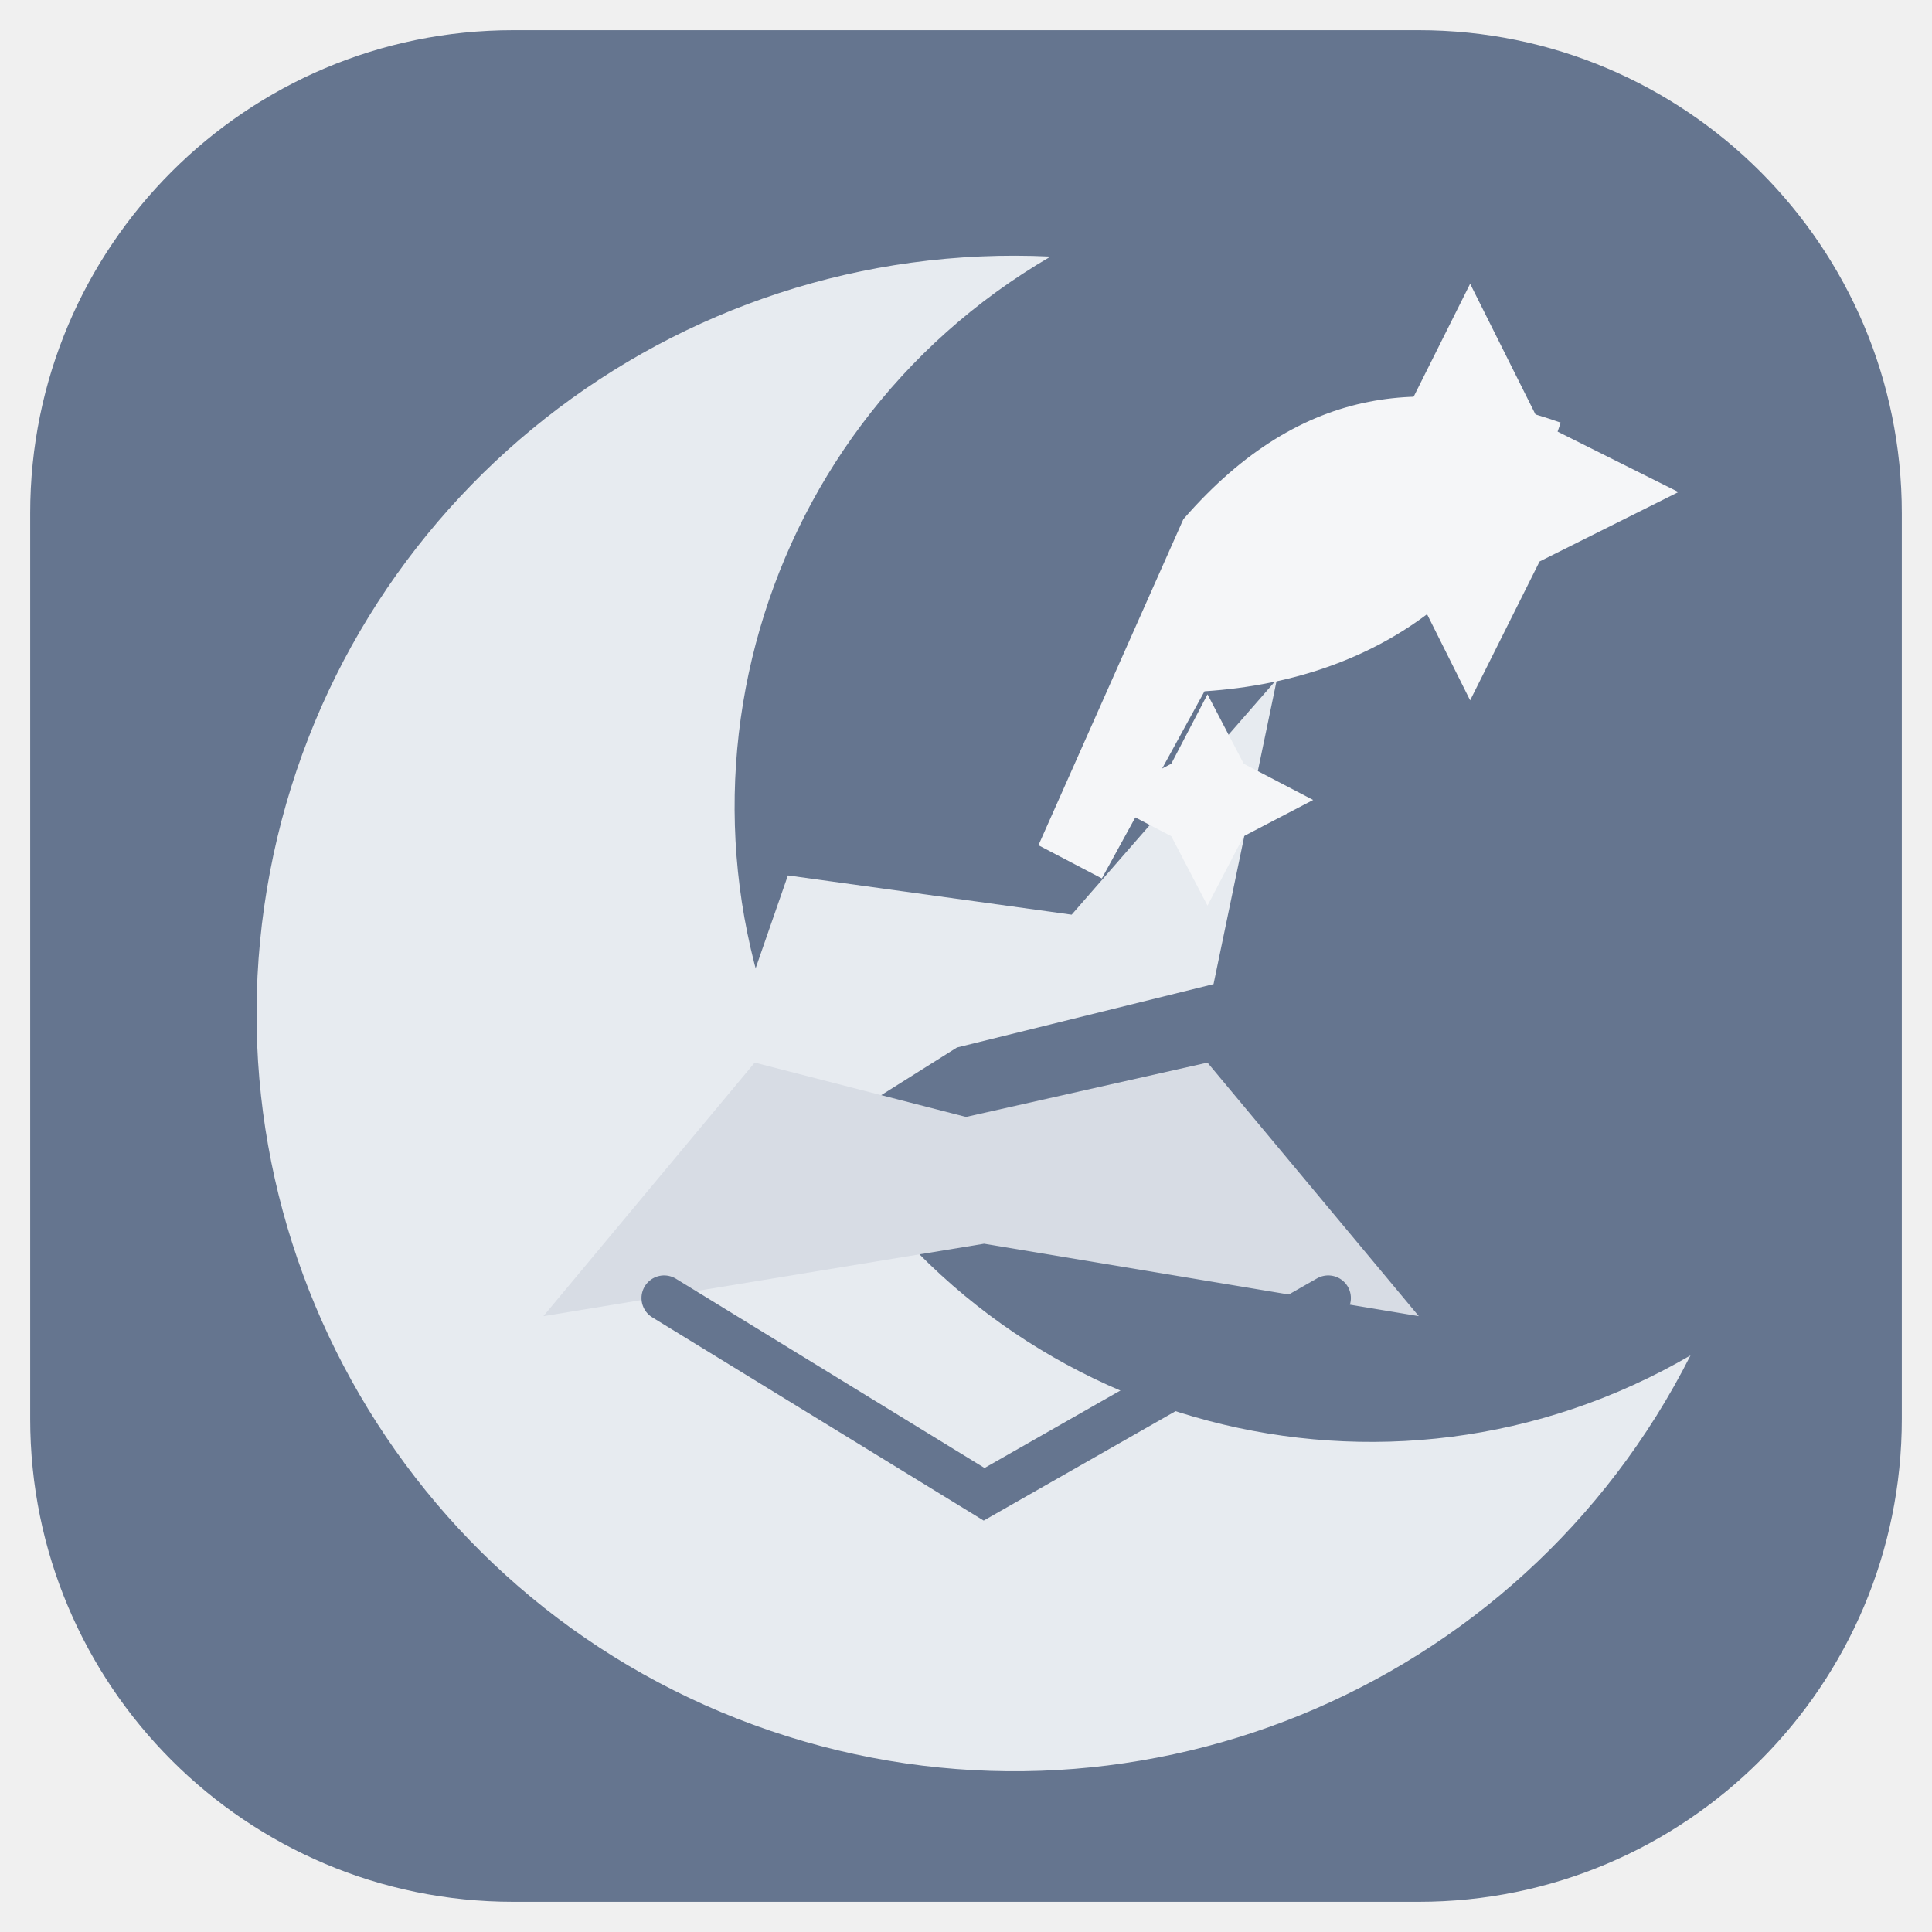
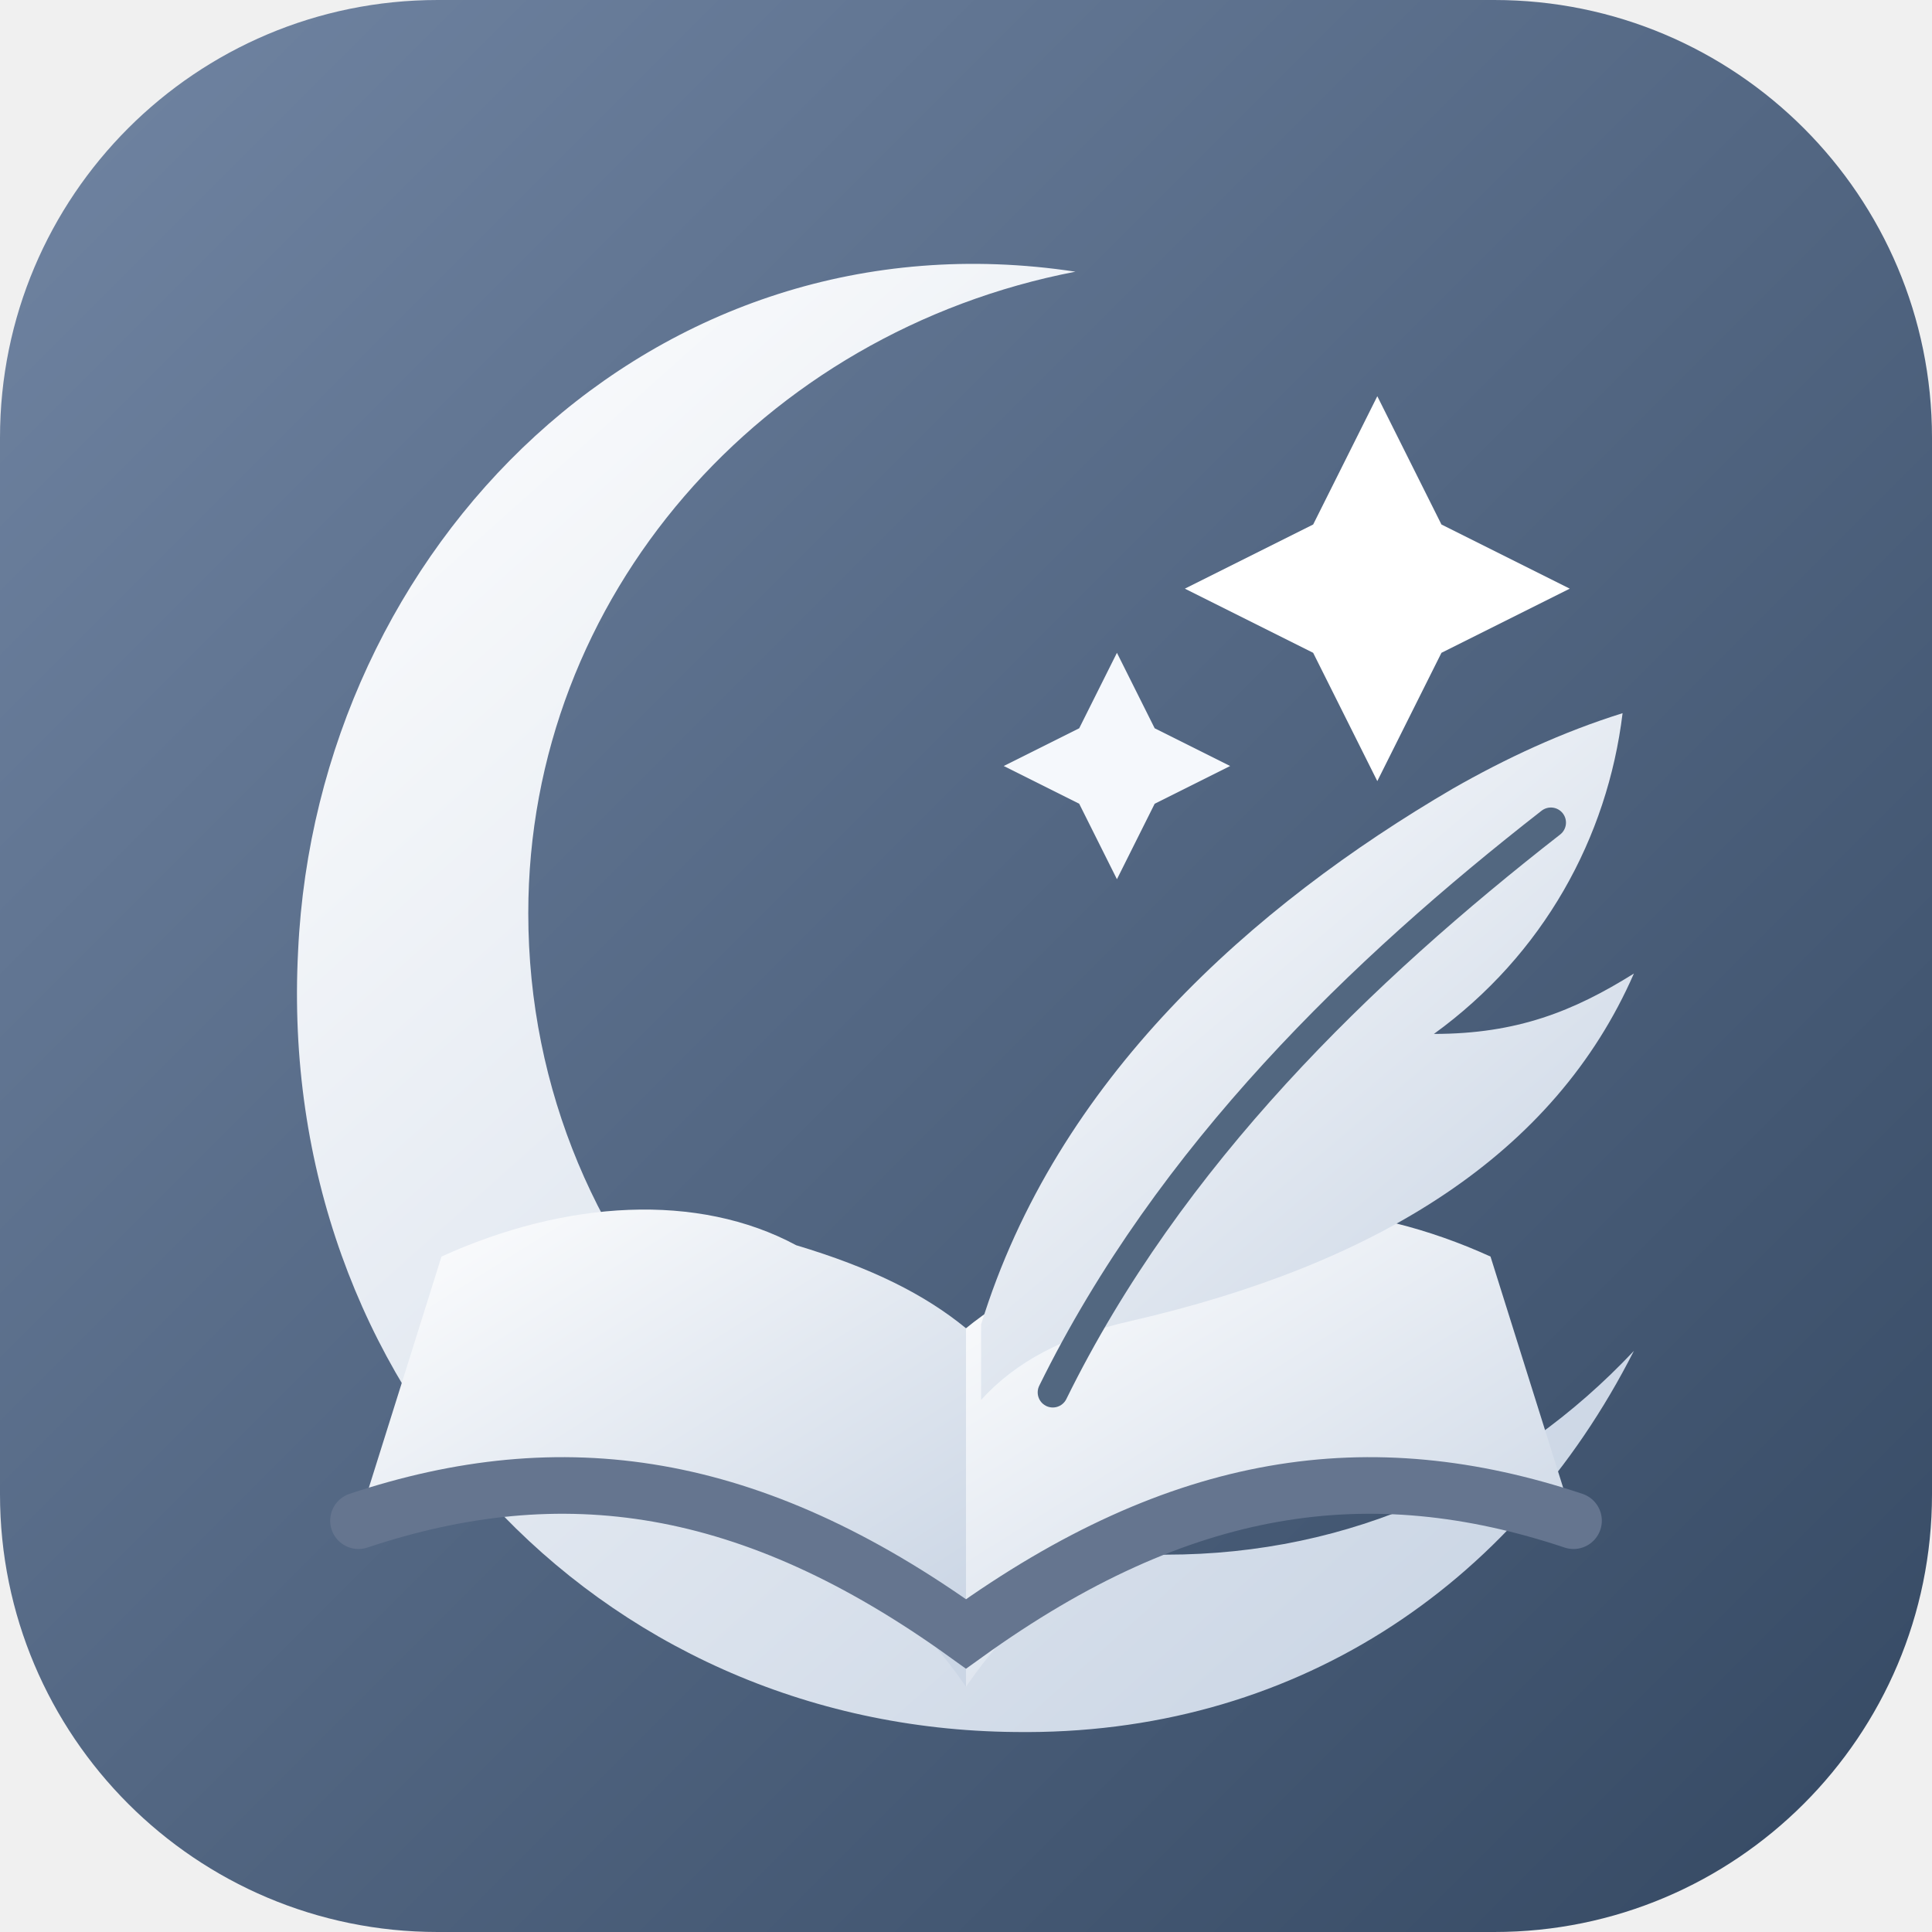
- <svg xmlns="http://www.w3.org/2000/svg" viewBox="0 0 64 64">
-   <rect x="1" y="1" width="62" height="62" rx="16" fill="#65758f" />
-   <path d="M34.8 8.5A25.1 25.1 0 1 0 56 44.9 20.4 20.4 0 1 1 34.8 8.5Z" fill="#e7ebf0" />
-   <path d="M22 40.8 26.1 29l9.4 1.3 6.8-7.8-2.1 10.1-8.5 2.1-9.7 6.1Z" fill="#e7ebf0" />
-   <path d="M18 43.6 25 35.2l7 1.8 8-1.8 7 8.4-14.4-2.4L18 43.6Z" fill="#d7dce4" />
-   <path d="m22 43 10.6 6.5L44 43" fill="none" stroke="#65758f" stroke-width="1.5" stroke-linecap="round" />
-   <path d="M39.2 17.2c4-4.6 8.2-4.7 12.5-3.2-1.7 5.1-5.7 8.5-11.8 8.9l-3.4 6.2-2.1-1.1 4.8-10.8Z" fill="#f5f6f8" />
-   <path d="M48.7 9.4 51 14l4.6 2.3-4.6 2.3-2.3 4.6-2.3-4.6-4.6-2.3 4.6-2.3 2.3-4.6Z" fill="#f5f6f8" />
-   <path d="m40 23 1.2 2.3 2.3 1.2-2.3 1.2L40 30l-1.2-2.3-2.3-1.2 2.3-1.2L40 23Z" fill="#f5f6f8" />
+ <svg xmlns="http://www.w3.org/2000/svg" viewBox="0 0 512 512">
+   <defs>
+     <linearGradient id="bg" x1="0" y1="0" x2="1" y2="1">
+       <stop offset="0" stop-color="#7185a3" />
+       <stop offset="1" stop-color="#344862" />
+     </linearGradient>
+     <linearGradient id="silver" x1="0" y1="0" x2="0.8" y2="1">
+       <stop offset="0" stop-color="#fff" />
+       <stop offset="1" stop-color="#cbd6e5" />
+     </linearGradient>
+   </defs>
+   <rect width="512" height="512" rx="116" fill="url(#bg)" />
+   <path d="M285 72C173 55 84 145 79 252c-6 115 79 206 190 207 73 1 132-38 164-101-32 34-75 54-124 54-94 0-169-76-169-170 0-84 62-154 145-170Z" fill="url(#silver)" />
+   <path d="M211 330c-26-14-61-12-94 3l-22 70c38-18 78-19 119 5 17 10 31 23 42 39V352c-11-9-25-16-45-22Z" fill="url(#silver)" />
+   <path d="M301 330c26-14 61-12 94 3l22 70c-38-18-78-19-119 5-17 10-31 23-42 39V352c11-9 25-16 45-22Z" fill="url(#silver)" />
+   <path d="M95 403c54-18 104-11 161 30 57-41 107-48 161-30" fill="none" stroke="#65758f" stroke-width="15" stroke-linecap="round" />
+   <path d="M260 351c20-65 72-111 125-142 14-8 29-15 45-20-4 33-21 64-50 85 22 0 37-6 53-16-21 48-68 77-133 92-18 4-31 11-40 21Z" fill="url(#silver)" />
+   <path d="M279 369c31-63 82-112 132-151" fill="none" stroke="#526780" stroke-width="8" stroke-linecap="round" />
+   <path d="M365 105l17 34 34 17-34 17-17 34-17-34-34-17 34-17 17-34Z" fill="#fff" />
+   <path d="M296 173l10 20 20 10-20 10-10 20-10-20-20-10 20-10 10-20Z" fill="#f5f8fc" />
</svg>
